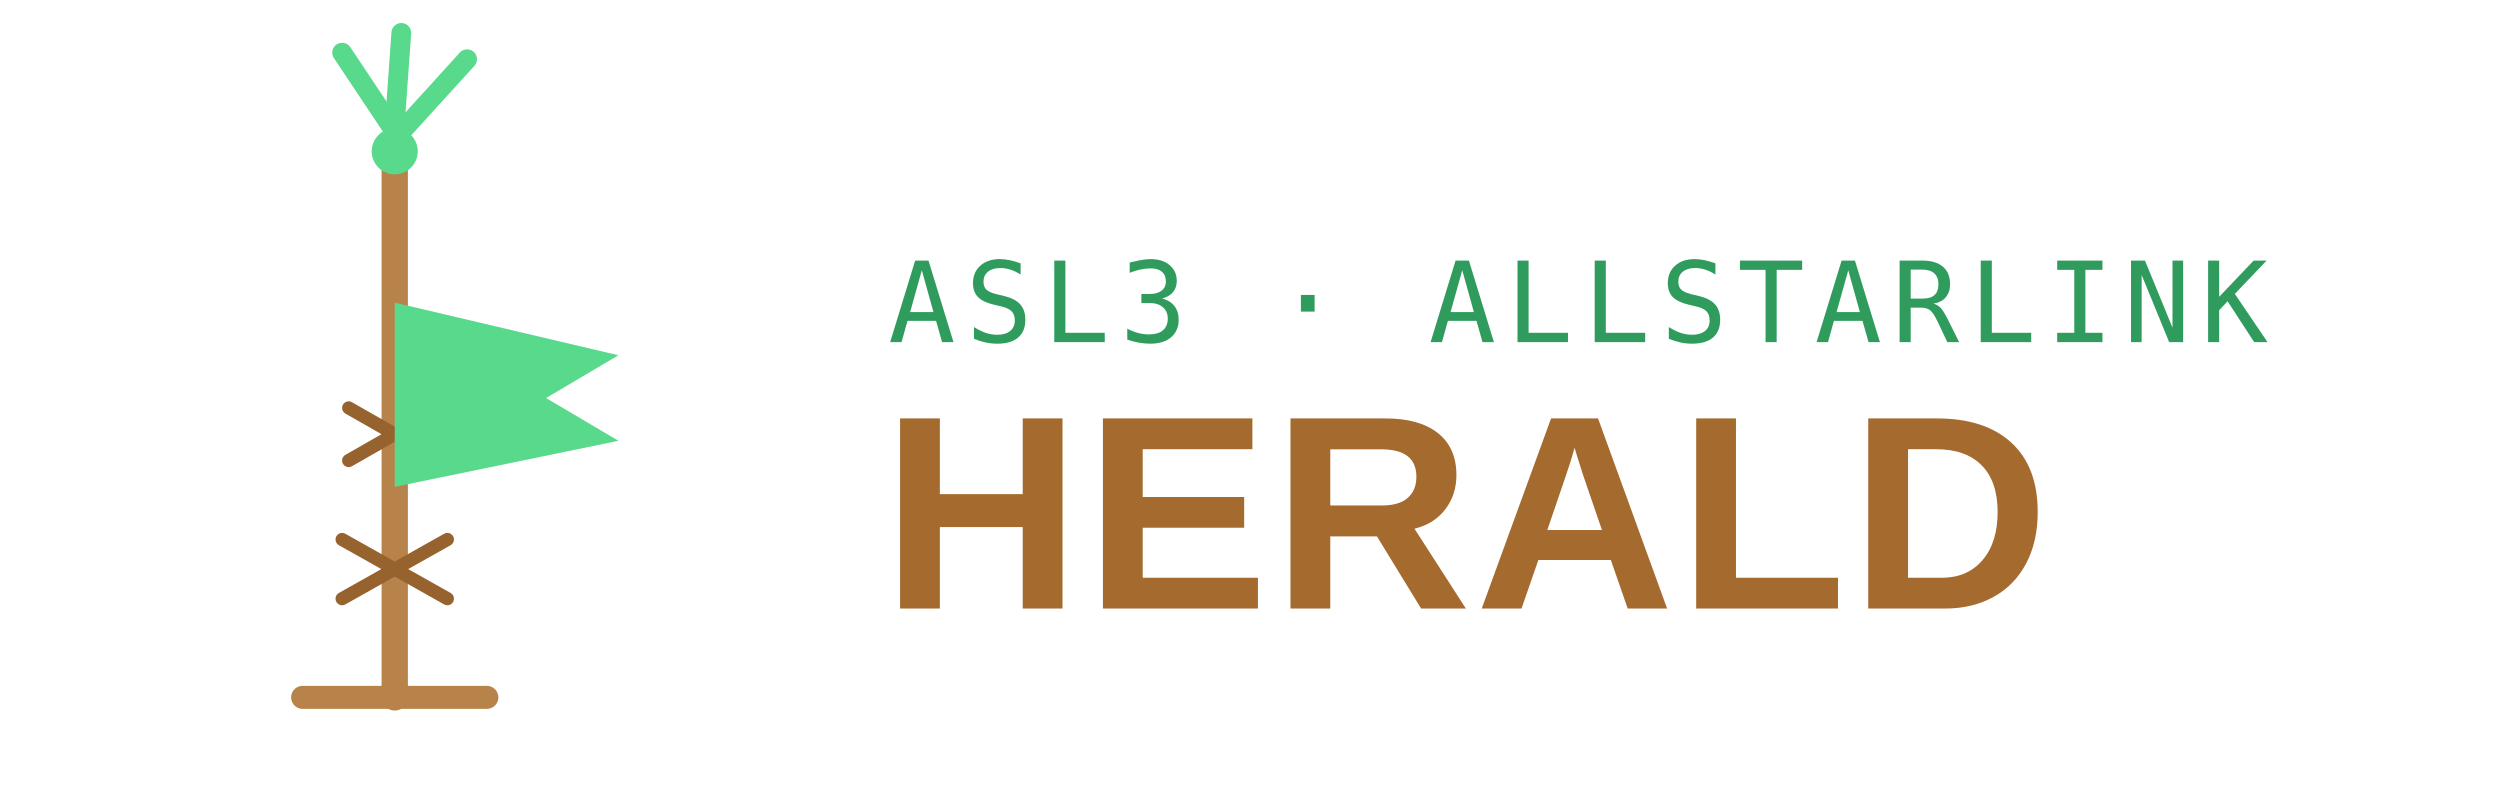
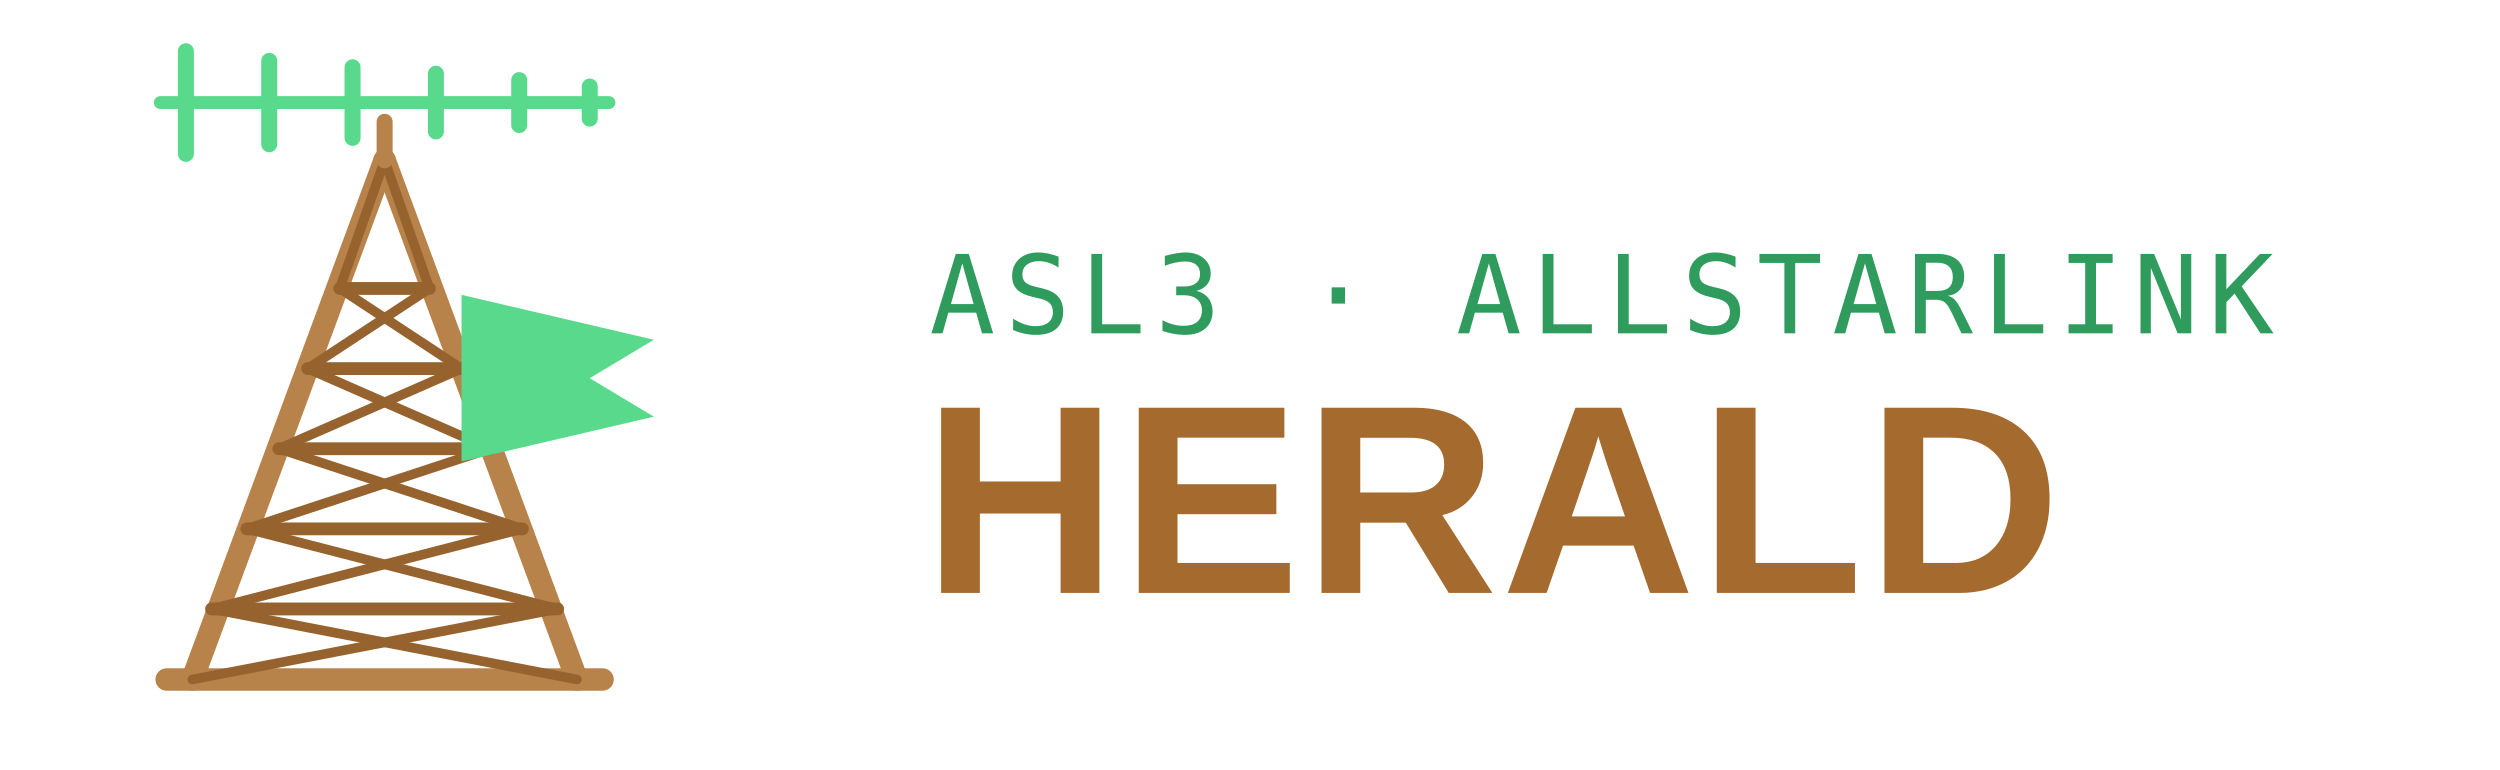
- <svg xmlns="http://www.w3.org/2000/svg" viewBox="0 0 760 240">
+ <svg xmlns="http://www.w3.org/2000/svg" viewBox="0 0 780 240">
  <g>
-     <line x1="92" y1="212" x2="148" y2="212" stroke="#b8834a" stroke-width="7" stroke-linecap="round" />
-     <line x1="120" y1="212" x2="120" y2="46" stroke="#b8834a" stroke-width="8" stroke-linecap="round" />
-     <line x1="104" y1="182" x2="136" y2="164" stroke="#96632f" stroke-width="4" stroke-linecap="round" />
-     <line x1="104" y1="164" x2="136" y2="182" stroke="#96632f" stroke-width="4" stroke-linecap="round" />
-     <line x1="106" y1="140" x2="134" y2="124" stroke="#96632f" stroke-width="4" stroke-linecap="round" />
-     <line x1="106" y1="124" x2="134" y2="140" stroke="#96632f" stroke-width="4" stroke-linecap="round" />
-     <path d="M120 92 L188 108 L166 121 L188 134 L120 148 Z" fill="#59d98c" />
-     <circle cx="120" cy="46" r="7" fill="#59d98c" />
-     <line x1="120" y1="40" x2="104" y2="16" stroke="#59d98c" stroke-width="6" stroke-linecap="round" />
-     <line x1="120" y1="38" x2="122" y2="10" stroke="#59d98c" stroke-width="6" stroke-linecap="round" />
-     <line x1="122" y1="40" x2="142" y2="18" stroke="#59d98c" stroke-width="6" stroke-linecap="round" />
+     <line x1="52" y1="212" x2="188" y2="212" stroke="#b8834a" stroke-width="7" stroke-linecap="round" />
+     <line x1="60" y1="212" x2="120" y2="50" stroke="#b8834a" stroke-width="7" stroke-linecap="round" />
+     <line x1="180" y1="212" x2="120" y2="50" stroke="#b8834a" stroke-width="7" stroke-linecap="round" />
+     <line x1="66" y1="190" x2="174" y2="190" stroke="#96632f" stroke-width="4" stroke-linecap="round" />
+     <line x1="77" y1="165" x2="163" y2="165" stroke="#96632f" stroke-width="4" stroke-linecap="round" />
+     <line x1="87" y1="140" x2="153" y2="140" stroke="#96632f" stroke-width="4" stroke-linecap="round" />
+     <line x1="96" y1="115" x2="144" y2="115" stroke="#96632f" stroke-width="4" stroke-linecap="round" />
+     <line x1="106" y1="90" x2="134" y2="90" stroke="#96632f" stroke-width="4" stroke-linecap="round" />
+     <line x1="60" y1="212" x2="174" y2="190" stroke="#96632f" stroke-width="3" stroke-linecap="round" />
+     <line x1="180" y1="212" x2="66" y2="190" stroke="#96632f" stroke-width="3" stroke-linecap="round" />
+     <line x1="66" y1="190" x2="163" y2="165" stroke="#96632f" stroke-width="3" stroke-linecap="round" />
+     <line x1="174" y1="190" x2="77" y2="165" stroke="#96632f" stroke-width="3" stroke-linecap="round" />
+     <line x1="77" y1="165" x2="153" y2="140" stroke="#96632f" stroke-width="3" stroke-linecap="round" />
+     <line x1="163" y1="165" x2="87" y2="140" stroke="#96632f" stroke-width="3" stroke-linecap="round" />
+     <line x1="87" y1="140" x2="144" y2="115" stroke="#96632f" stroke-width="3" stroke-linecap="round" />
+     <line x1="153" y1="140" x2="96" y2="115" stroke="#96632f" stroke-width="3" stroke-linecap="round" />
+     <line x1="96" y1="115" x2="134" y2="90" stroke="#96632f" stroke-width="3" stroke-linecap="round" />
+     <line x1="144" y1="115" x2="106" y2="90" stroke="#96632f" stroke-width="3" stroke-linecap="round" />
+     <line x1="106" y1="90" x2="120" y2="50" stroke="#96632f" stroke-width="3" stroke-linecap="round" />
+     <line x1="134" y1="90" x2="120" y2="50" stroke="#96632f" stroke-width="3" stroke-linecap="round" />
+     <path d="M144 92 L204 106 L184 118 L204 130 L144 144 Z" fill="#59d98c" />
+     <line x1="120" y1="50" x2="120" y2="38" stroke="#b8834a" stroke-width="5" stroke-linecap="round" />
+     <line x1="50" y1="32" x2="190" y2="32" stroke="#59d98c" stroke-width="4" stroke-linecap="round" />
+     <line x1="58" y1="16" x2="58" y2="48" stroke="#59d98c" stroke-width="5" stroke-linecap="round" />
+     <line x1="84" y1="19" x2="84" y2="45" stroke="#59d98c" stroke-width="5" stroke-linecap="round" />
+     <line x1="110" y1="21" x2="110" y2="43" stroke="#59d98c" stroke-width="5" stroke-linecap="round" />
+     <line x1="136" y1="23" x2="136" y2="41" stroke="#59d98c" stroke-width="5" stroke-linecap="round" />
+     <line x1="162" y1="25" x2="162" y2="39" stroke="#59d98c" stroke-width="5" stroke-linecap="round" />
+     <line x1="184" y1="27" x2="184" y2="37" stroke="#59d98c" stroke-width="5" stroke-linecap="round" />
  </g>
-   <text x="270" y="104" font-family="Consolas, 'SFMono-Regular', Menlo, monospace" font-size="34" letter-spacing="3" fill="#2f9c5e">ASL3 · ALLSTARLINK</text>
-   <text x="268" y="185" font-family="Arial, 'Helvetica Neue', sans-serif" font-weight="800" font-size="84" letter-spacing="1" fill="#a56a2e">HERALD</text>
+   <text x="290" y="104" font-family="Consolas, 'SFMono-Regular', Menlo, monospace" font-size="34" letter-spacing="3" fill="#2f9c5e">ASL3 · ALLSTARLINK</text>
+   <text x="288" y="185" font-family="Arial, 'Helvetica Neue', sans-serif" font-weight="800" font-size="84" letter-spacing="1" fill="#a56a2e">HERALD</text>
</svg>
